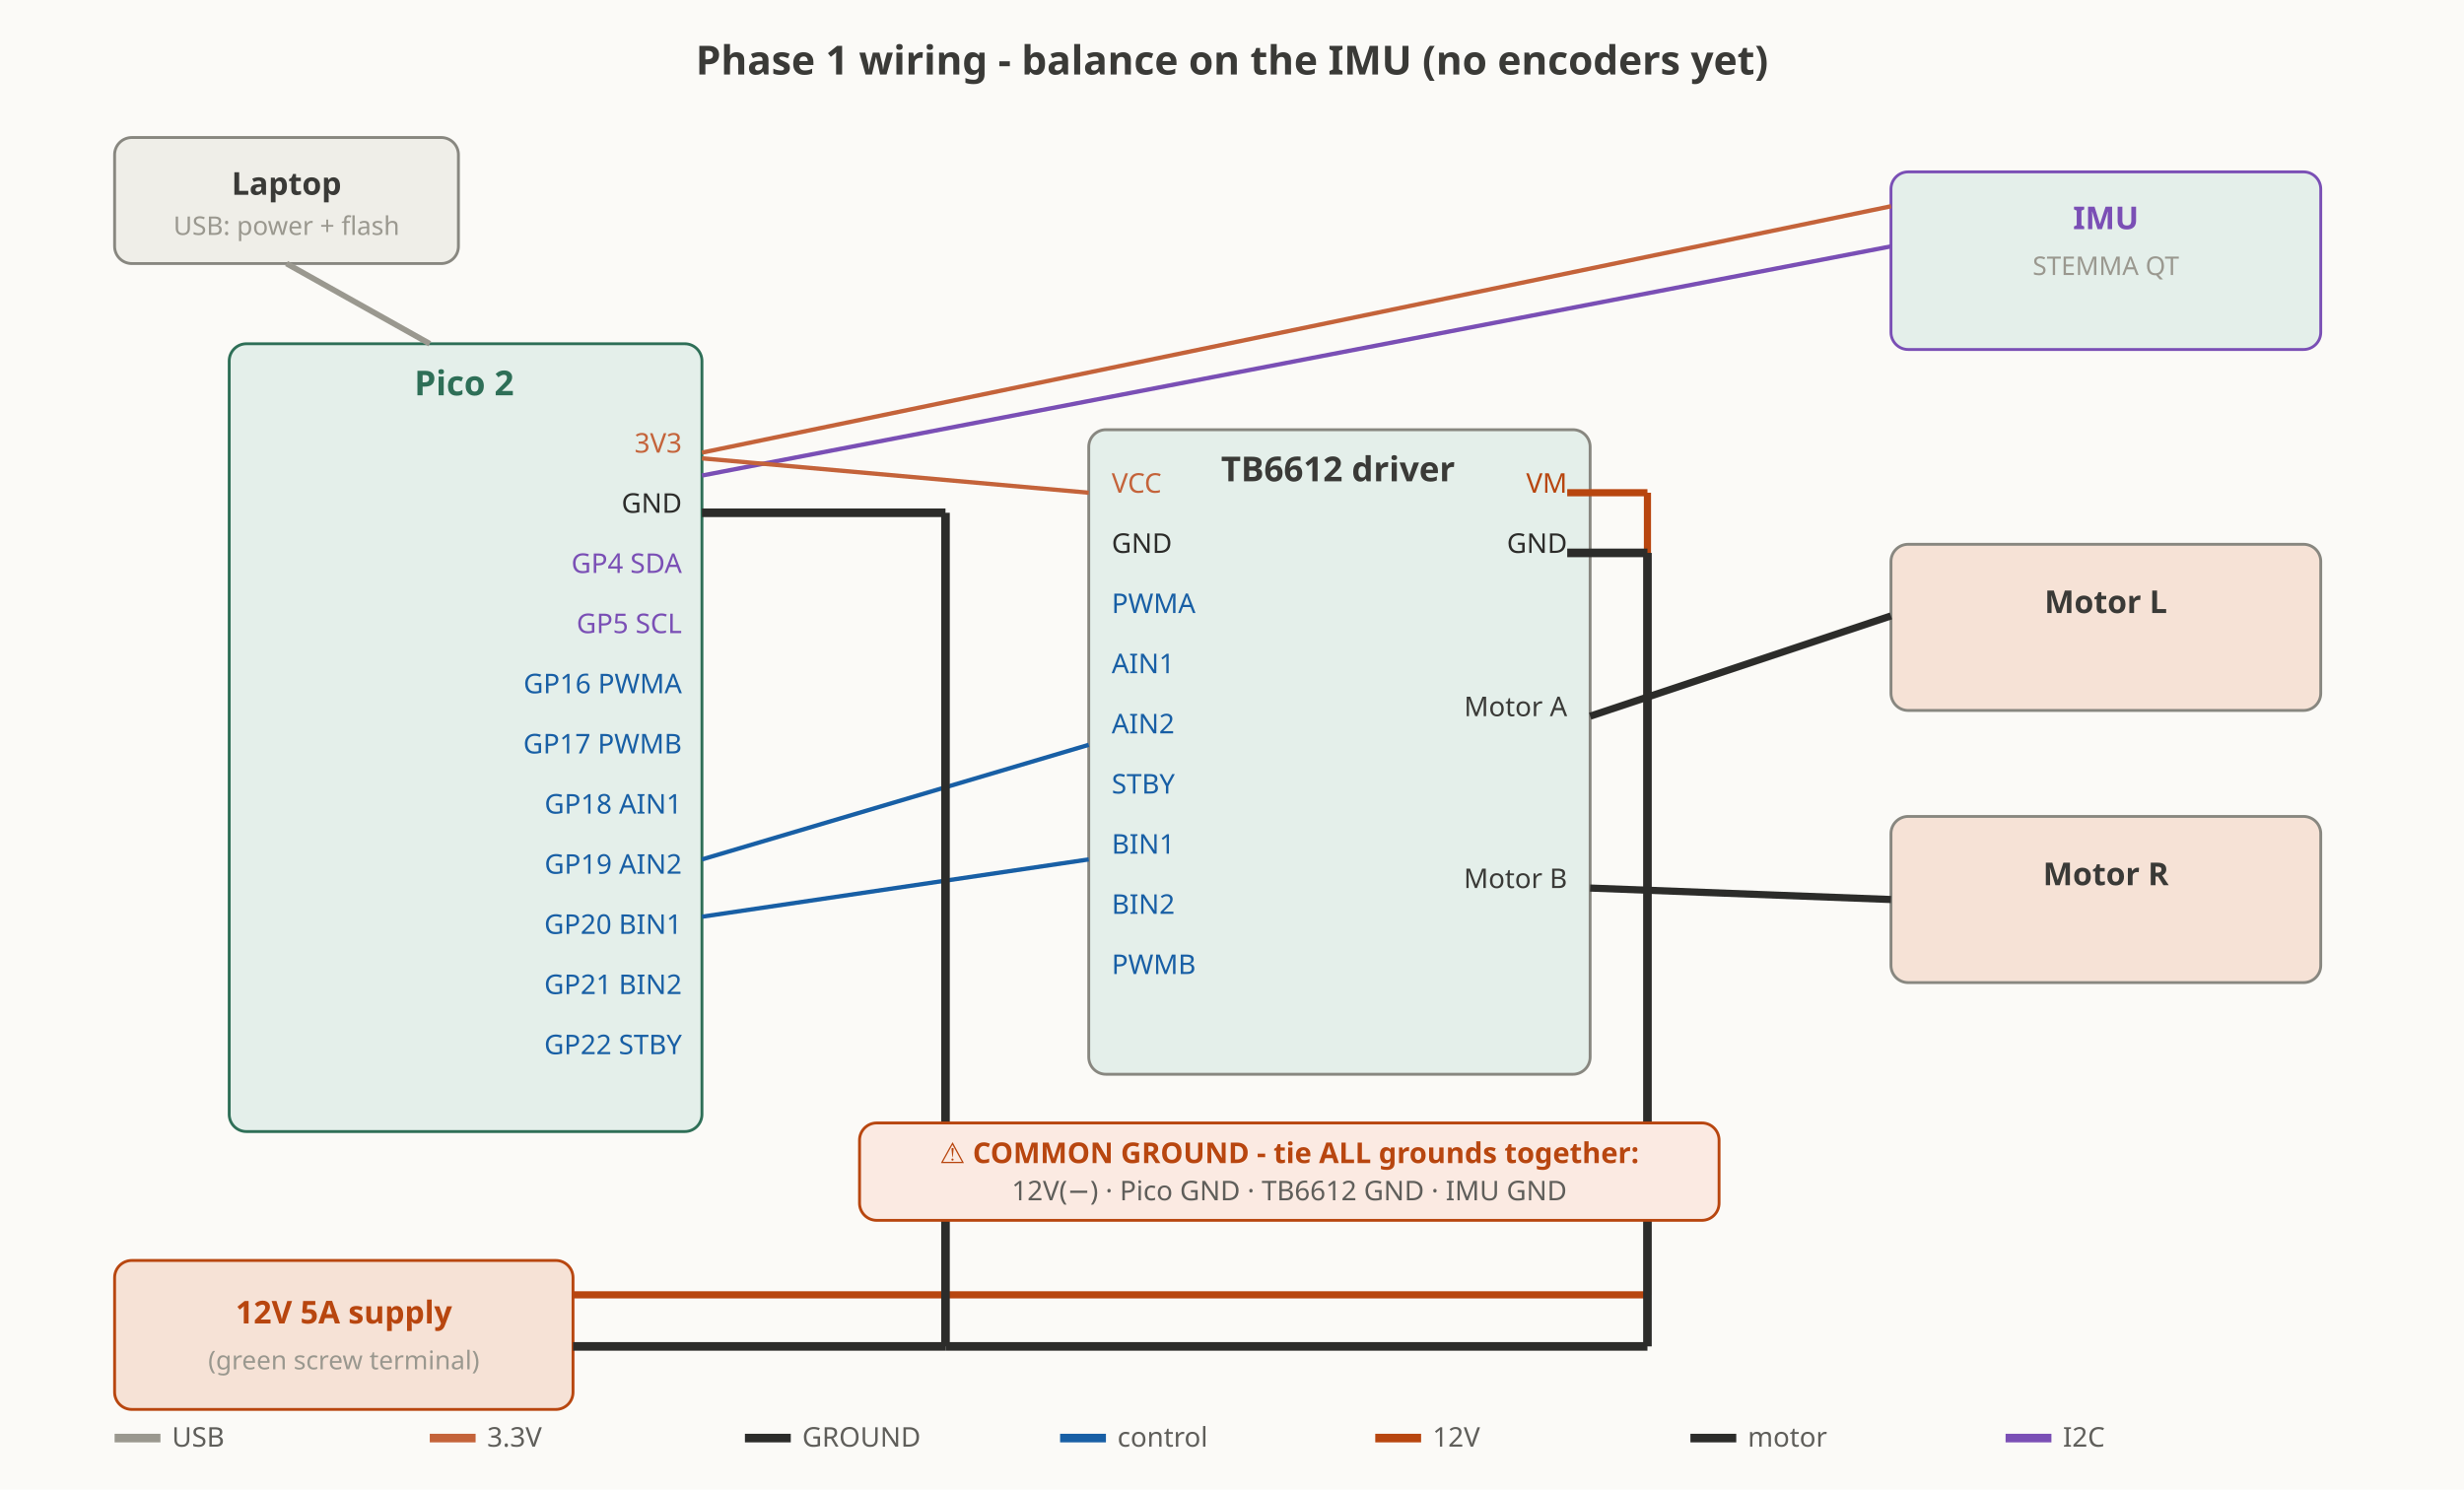
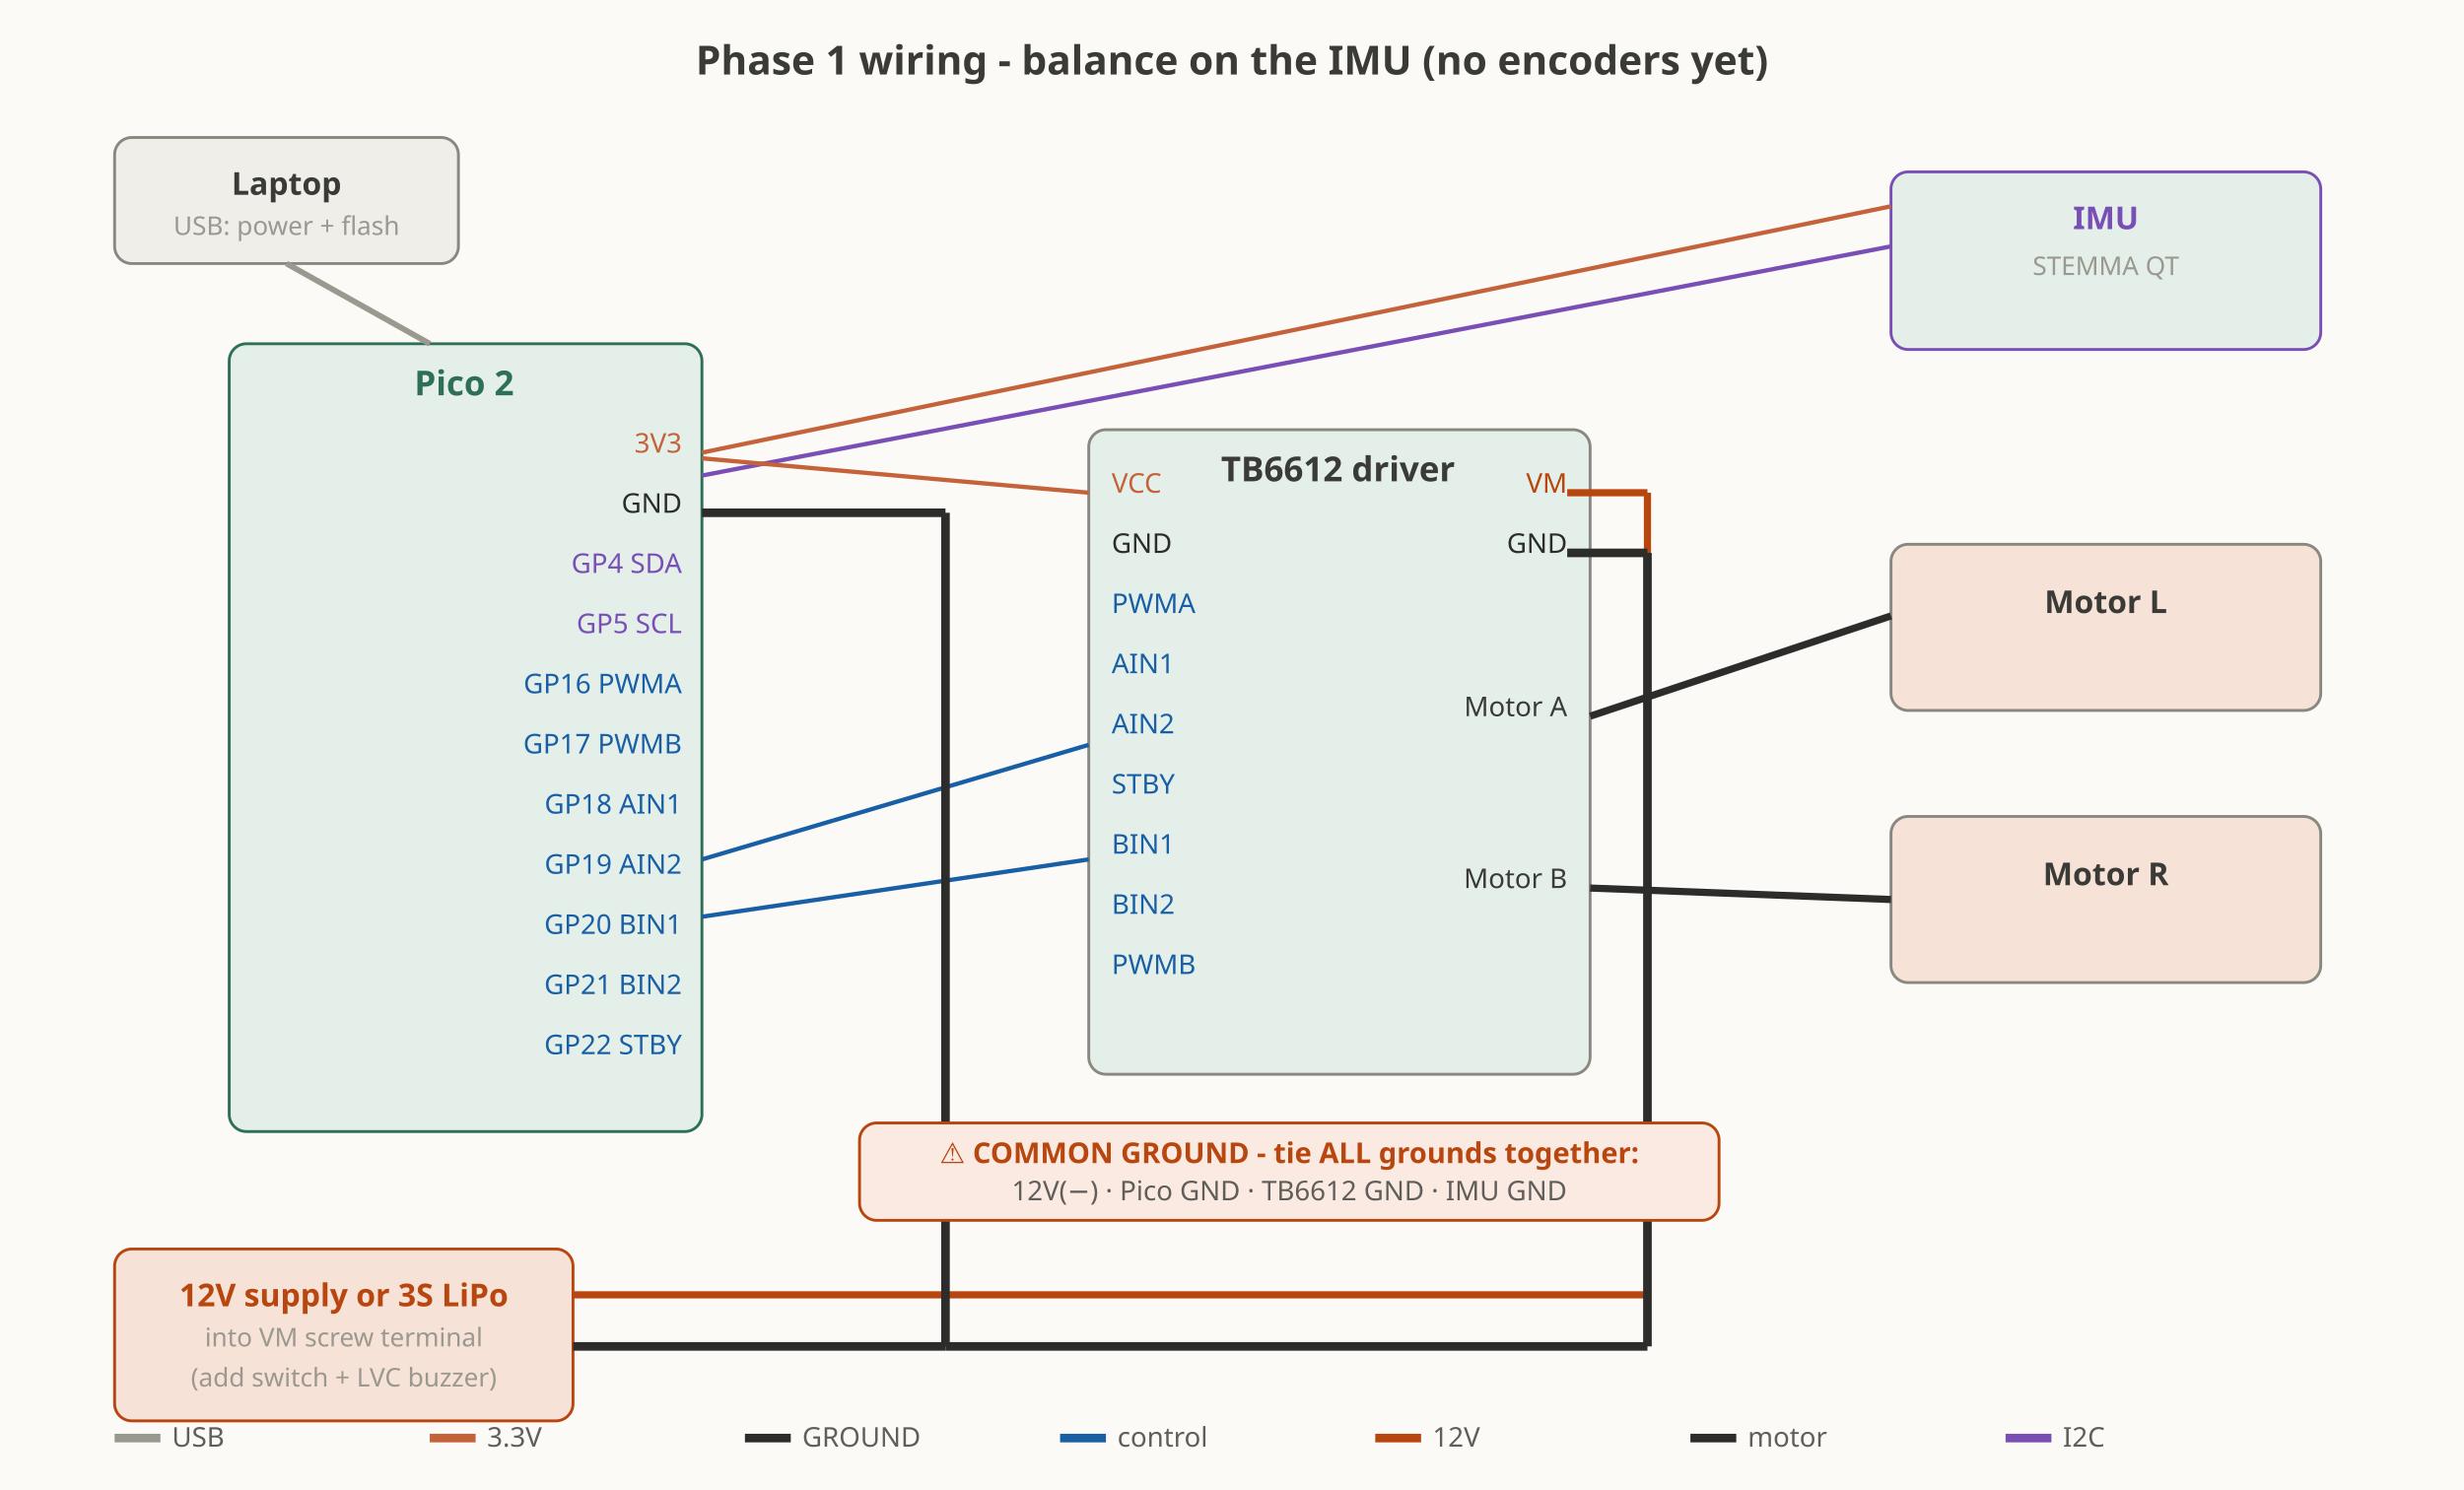
<svg xmlns="http://www.w3.org/2000/svg" width="860" height="520" viewBox="0 0 860 520" role="img">
  <rect width="860" height="520" fill="#FBFAF7" />
  <text x="430" y="26" text-anchor="middle" font-family="sans-serif" font-size="14" font-weight="600" fill="#3A3A37">Phase 1 wiring - balance on the IMU (no encoders yet)</text>
  <rect x="40" y="48" width="120" height="44" rx="6" fill="#EFEEE8" stroke="#888780" stroke-width="1" />
  <text x="100" y="68" text-anchor="middle" font-family="sans-serif" font-size="11" font-weight="600" fill="#3A3A37">Laptop</text>
  <text x="100" y="82" text-anchor="middle" font-family="sans-serif" font-size="9" font-weight="400" fill="#9A988F">USB: power + flash</text>
  <rect x="80" y="120" width="165" height="275" rx="6" fill="#E4EFEA" stroke="#2E6F57" stroke-width="1" />
  <text x="162" y="138" text-anchor="middle" font-family="sans-serif" font-size="12" font-weight="600" fill="#2E6F57">Pico 2</text>
  <rect x="380" y="150" width="175" height="225" rx="6" fill="#E4EFEA" stroke="#888780" stroke-width="1" />
  <text x="467" y="168" text-anchor="middle" font-family="sans-serif" font-size="12" font-weight="600" fill="#3A3A37">TB6612 driver</text>
-   <rect x="40" y="440" width="160" height="52" rx="6" fill="#F6E2D6" stroke="#B8460F" stroke-width="1" />
-   <text x="120" y="462" text-anchor="middle" font-family="sans-serif" font-size="11" font-weight="600" fill="#B8460F">12V 5A supply</text>
-   <text x="120" y="478" text-anchor="middle" font-family="sans-serif" font-size="9" font-weight="400" fill="#9A988F">(green screw terminal)</text>
+   <rect x="40" y="436" width="160" height="60" rx="6" fill="#F6E2D6" stroke="#B8460F" stroke-width="1" />
+   <text x="120" y="456" text-anchor="middle" font-family="sans-serif" font-size="11" font-weight="600" fill="#B8460F">12V supply  or  3S LiPo</text>
+   <text x="120" y="470" text-anchor="middle" font-family="sans-serif" font-size="9" font-weight="400" fill="#9A988F">into VM screw terminal</text>
+   <text x="120" y="484" text-anchor="middle" font-family="sans-serif" font-size="9" font-weight="400" fill="#9A988F">(add switch + LVC buzzer)</text>
  <rect x="660" y="60" width="150" height="62" rx="6" fill="#E4EFEA" stroke="#7A4FB5" stroke-width="1" />
  <text x="735" y="80" text-anchor="middle" font-family="sans-serif" font-size="11" font-weight="600" fill="#7A4FB5">IMU</text>
  <text x="735" y="96" text-anchor="middle" font-family="sans-serif" font-size="9" font-weight="400" fill="#9A988F">STEMMA QT</text>
  <rect x="660" y="190" width="150" height="58" rx="6" fill="#F6E2D6" stroke="#888780" stroke-width="1" />
  <text x="735" y="214" text-anchor="middle" font-family="sans-serif" font-size="11" font-weight="600" fill="#3A3A37">Motor L</text>
  <rect x="660" y="285" width="150" height="58" rx="6" fill="#F6E2D6" stroke="#888780" stroke-width="1" />
  <text x="735" y="309" text-anchor="middle" font-family="sans-serif" font-size="11" font-weight="600" fill="#3A3A37">Motor R</text>
  <text x="238" y="158" text-anchor="end" font-family="sans-serif" font-size="9.5" font-weight="400" fill="#C4633A">3V3</text>
  <text x="238" y="179" text-anchor="end" font-family="sans-serif" font-size="9.5" font-weight="400" fill="#2C2C2A">GND</text>
  <text x="238" y="200" text-anchor="end" font-family="sans-serif" font-size="9.5" font-weight="400" fill="#7A4FB5">GP4  SDA</text>
  <text x="238" y="221" text-anchor="end" font-family="sans-serif" font-size="9.5" font-weight="400" fill="#7A4FB5">GP5  SCL</text>
  <text x="238" y="242" text-anchor="end" font-family="sans-serif" font-size="9.5" font-weight="400" fill="#185FA5">GP16 PWMA</text>
  <text x="238" y="263" text-anchor="end" font-family="sans-serif" font-size="9.5" font-weight="400" fill="#185FA5">GP17 PWMB</text>
  <text x="238" y="284" text-anchor="end" font-family="sans-serif" font-size="9.5" font-weight="400" fill="#185FA5">GP18 AIN1</text>
  <text x="238" y="305" text-anchor="end" font-family="sans-serif" font-size="9.5" font-weight="400" fill="#185FA5">GP19 AIN2</text>
  <text x="238" y="326" text-anchor="end" font-family="sans-serif" font-size="9.5" font-weight="400" fill="#185FA5">GP20 BIN1</text>
  <text x="238" y="347" text-anchor="end" font-family="sans-serif" font-size="9.5" font-weight="400" fill="#185FA5">GP21 BIN2</text>
  <text x="238" y="368" text-anchor="end" font-family="sans-serif" font-size="9.5" font-weight="400" fill="#185FA5">GP22 STBY</text>
  <text x="388" y="172" text-anchor="start" font-family="sans-serif" font-size="9.5" font-weight="400" fill="#C4633A">VCC</text>
  <text x="388" y="193" text-anchor="start" font-family="sans-serif" font-size="9.5" font-weight="400" fill="#2C2C2A">GND</text>
  <text x="388" y="214" text-anchor="start" font-family="sans-serif" font-size="9.5" font-weight="400" fill="#185FA5">PWMA</text>
  <text x="388" y="235" text-anchor="start" font-family="sans-serif" font-size="9.5" font-weight="400" fill="#185FA5">AIN1</text>
  <text x="388" y="256" text-anchor="start" font-family="sans-serif" font-size="9.5" font-weight="400" fill="#185FA5">AIN2</text>
  <text x="388" y="277" text-anchor="start" font-family="sans-serif" font-size="9.5" font-weight="400" fill="#185FA5">STBY</text>
  <text x="388" y="298" text-anchor="start" font-family="sans-serif" font-size="9.5" font-weight="400" fill="#185FA5">BIN1</text>
  <text x="388" y="319" text-anchor="start" font-family="sans-serif" font-size="9.5" font-weight="400" fill="#185FA5">BIN2</text>
  <text x="388" y="340" text-anchor="start" font-family="sans-serif" font-size="9.5" font-weight="400" fill="#185FA5">PWMB</text>
  <text x="547" y="172" text-anchor="end" font-family="sans-serif" font-size="9.5" font-weight="400" fill="#B8460F">VM</text>
  <text x="547" y="193" text-anchor="end" font-family="sans-serif" font-size="9.5" font-weight="400" fill="#2C2C2A">GND</text>
  <text x="547" y="250" text-anchor="end" font-family="sans-serif" font-size="9.5" font-weight="400" fill="#3A3A37">Motor A</text>
  <text x="547" y="310" text-anchor="end" font-family="sans-serif" font-size="9.5" font-weight="400" fill="#3A3A37">Motor B</text>
  <line x1="100" y1="92" x2="150" y2="120" stroke="#9A988F" stroke-width="2" />
  <line x1="245" y1="166" x2="660" y2="86" stroke="#7A4FB5" stroke-width="1.5" />
  <line x1="245" y1="160" x2="380" y2="172" stroke="#C4633A" stroke-width="1.5" />
  <line x1="245" y1="158" x2="660" y2="72" stroke="#C4633A" stroke-width="1.5" />
  <line x1="245" y1="300" x2="380" y2="260" stroke="#185FA5" stroke-width="1.5" />
  <line x1="245" y1="320" x2="380" y2="300" stroke="#185FA5" stroke-width="1.5" />
  <line x1="200" y1="452" x2="575" y2="452" stroke="#B8460F" stroke-width="2.5" />
  <line x1="575" y1="452" x2="575" y2="172" stroke="#B8460F" stroke-width="2.5" />
  <line x1="575" y1="172" x2="547" y2="172" stroke="#B8460F" stroke-width="2.5" />
  <line x1="555" y1="250" x2="660" y2="215" stroke="#2C2C2A" stroke-width="2.5" />
  <line x1="555" y1="310" x2="660" y2="314" stroke="#2C2C2A" stroke-width="2.5" />
  <line x1="245" y1="179" x2="330" y2="179" stroke="#2C2C2A" stroke-width="3" />
  <line x1="330" y1="179" x2="330" y2="470" stroke="#2C2C2A" stroke-width="3" />
  <line x1="330" y1="470" x2="200" y2="470" stroke="#2C2C2A" stroke-width="3" />
  <line x1="330" y1="470" x2="575" y2="470" stroke="#2C2C2A" stroke-width="3" />
  <line x1="575" y1="470" x2="575" y2="193" stroke="#2C2C2A" stroke-width="3" />
  <line x1="575" y1="193" x2="547" y2="193" stroke="#2C2C2A" stroke-width="3" />
  <rect x="300" y="392" width="300" height="34" rx="6" fill="#FBEAE2" stroke="#B8460F" stroke-width="1" />
  <text x="450" y="406" text-anchor="middle" font-family="sans-serif" font-size="10" font-weight="600" fill="#B8460F">⚠ COMMON GROUND - tie ALL grounds together:</text>
  <text x="450" y="419" text-anchor="middle" font-family="sans-serif" font-size="9.5" font-weight="400" fill="#5F5E5A">12V(−) · Pico GND · TB6612 GND · IMU GND</text>
  <line x1="40" y1="502" x2="56" y2="502" stroke="#9A988F" stroke-width="3" />
  <text x="60" y="505" text-anchor="start" font-family="sans-serif" font-size="9.5" font-weight="400" fill="#5F5E5A">USB</text>
  <line x1="150" y1="502" x2="166" y2="502" stroke="#C4633A" stroke-width="3" />
  <text x="170" y="505" text-anchor="start" font-family="sans-serif" font-size="9.5" font-weight="400" fill="#5F5E5A">3.3V</text>
  <line x1="260" y1="502" x2="276" y2="502" stroke="#2C2C2A" stroke-width="3" />
  <text x="280" y="505" text-anchor="start" font-family="sans-serif" font-size="9.5" font-weight="400" fill="#5F5E5A">GROUND</text>
  <line x1="370" y1="502" x2="386" y2="502" stroke="#185FA5" stroke-width="3" />
  <text x="390" y="505" text-anchor="start" font-family="sans-serif" font-size="9.5" font-weight="400" fill="#5F5E5A">control</text>
  <line x1="480" y1="502" x2="496" y2="502" stroke="#B8460F" stroke-width="3" />
  <text x="500" y="505" text-anchor="start" font-family="sans-serif" font-size="9.5" font-weight="400" fill="#5F5E5A">12V</text>
  <line x1="590" y1="502" x2="606" y2="502" stroke="#2C2C2A" stroke-width="3" />
  <text x="610" y="505" text-anchor="start" font-family="sans-serif" font-size="9.5" font-weight="400" fill="#5F5E5A">motor</text>
  <line x1="700" y1="502" x2="716" y2="502" stroke="#7A4FB5" stroke-width="3" />
  <text x="720" y="505" text-anchor="start" font-family="sans-serif" font-size="9.5" font-weight="400" fill="#5F5E5A">I2C</text>
</svg>
